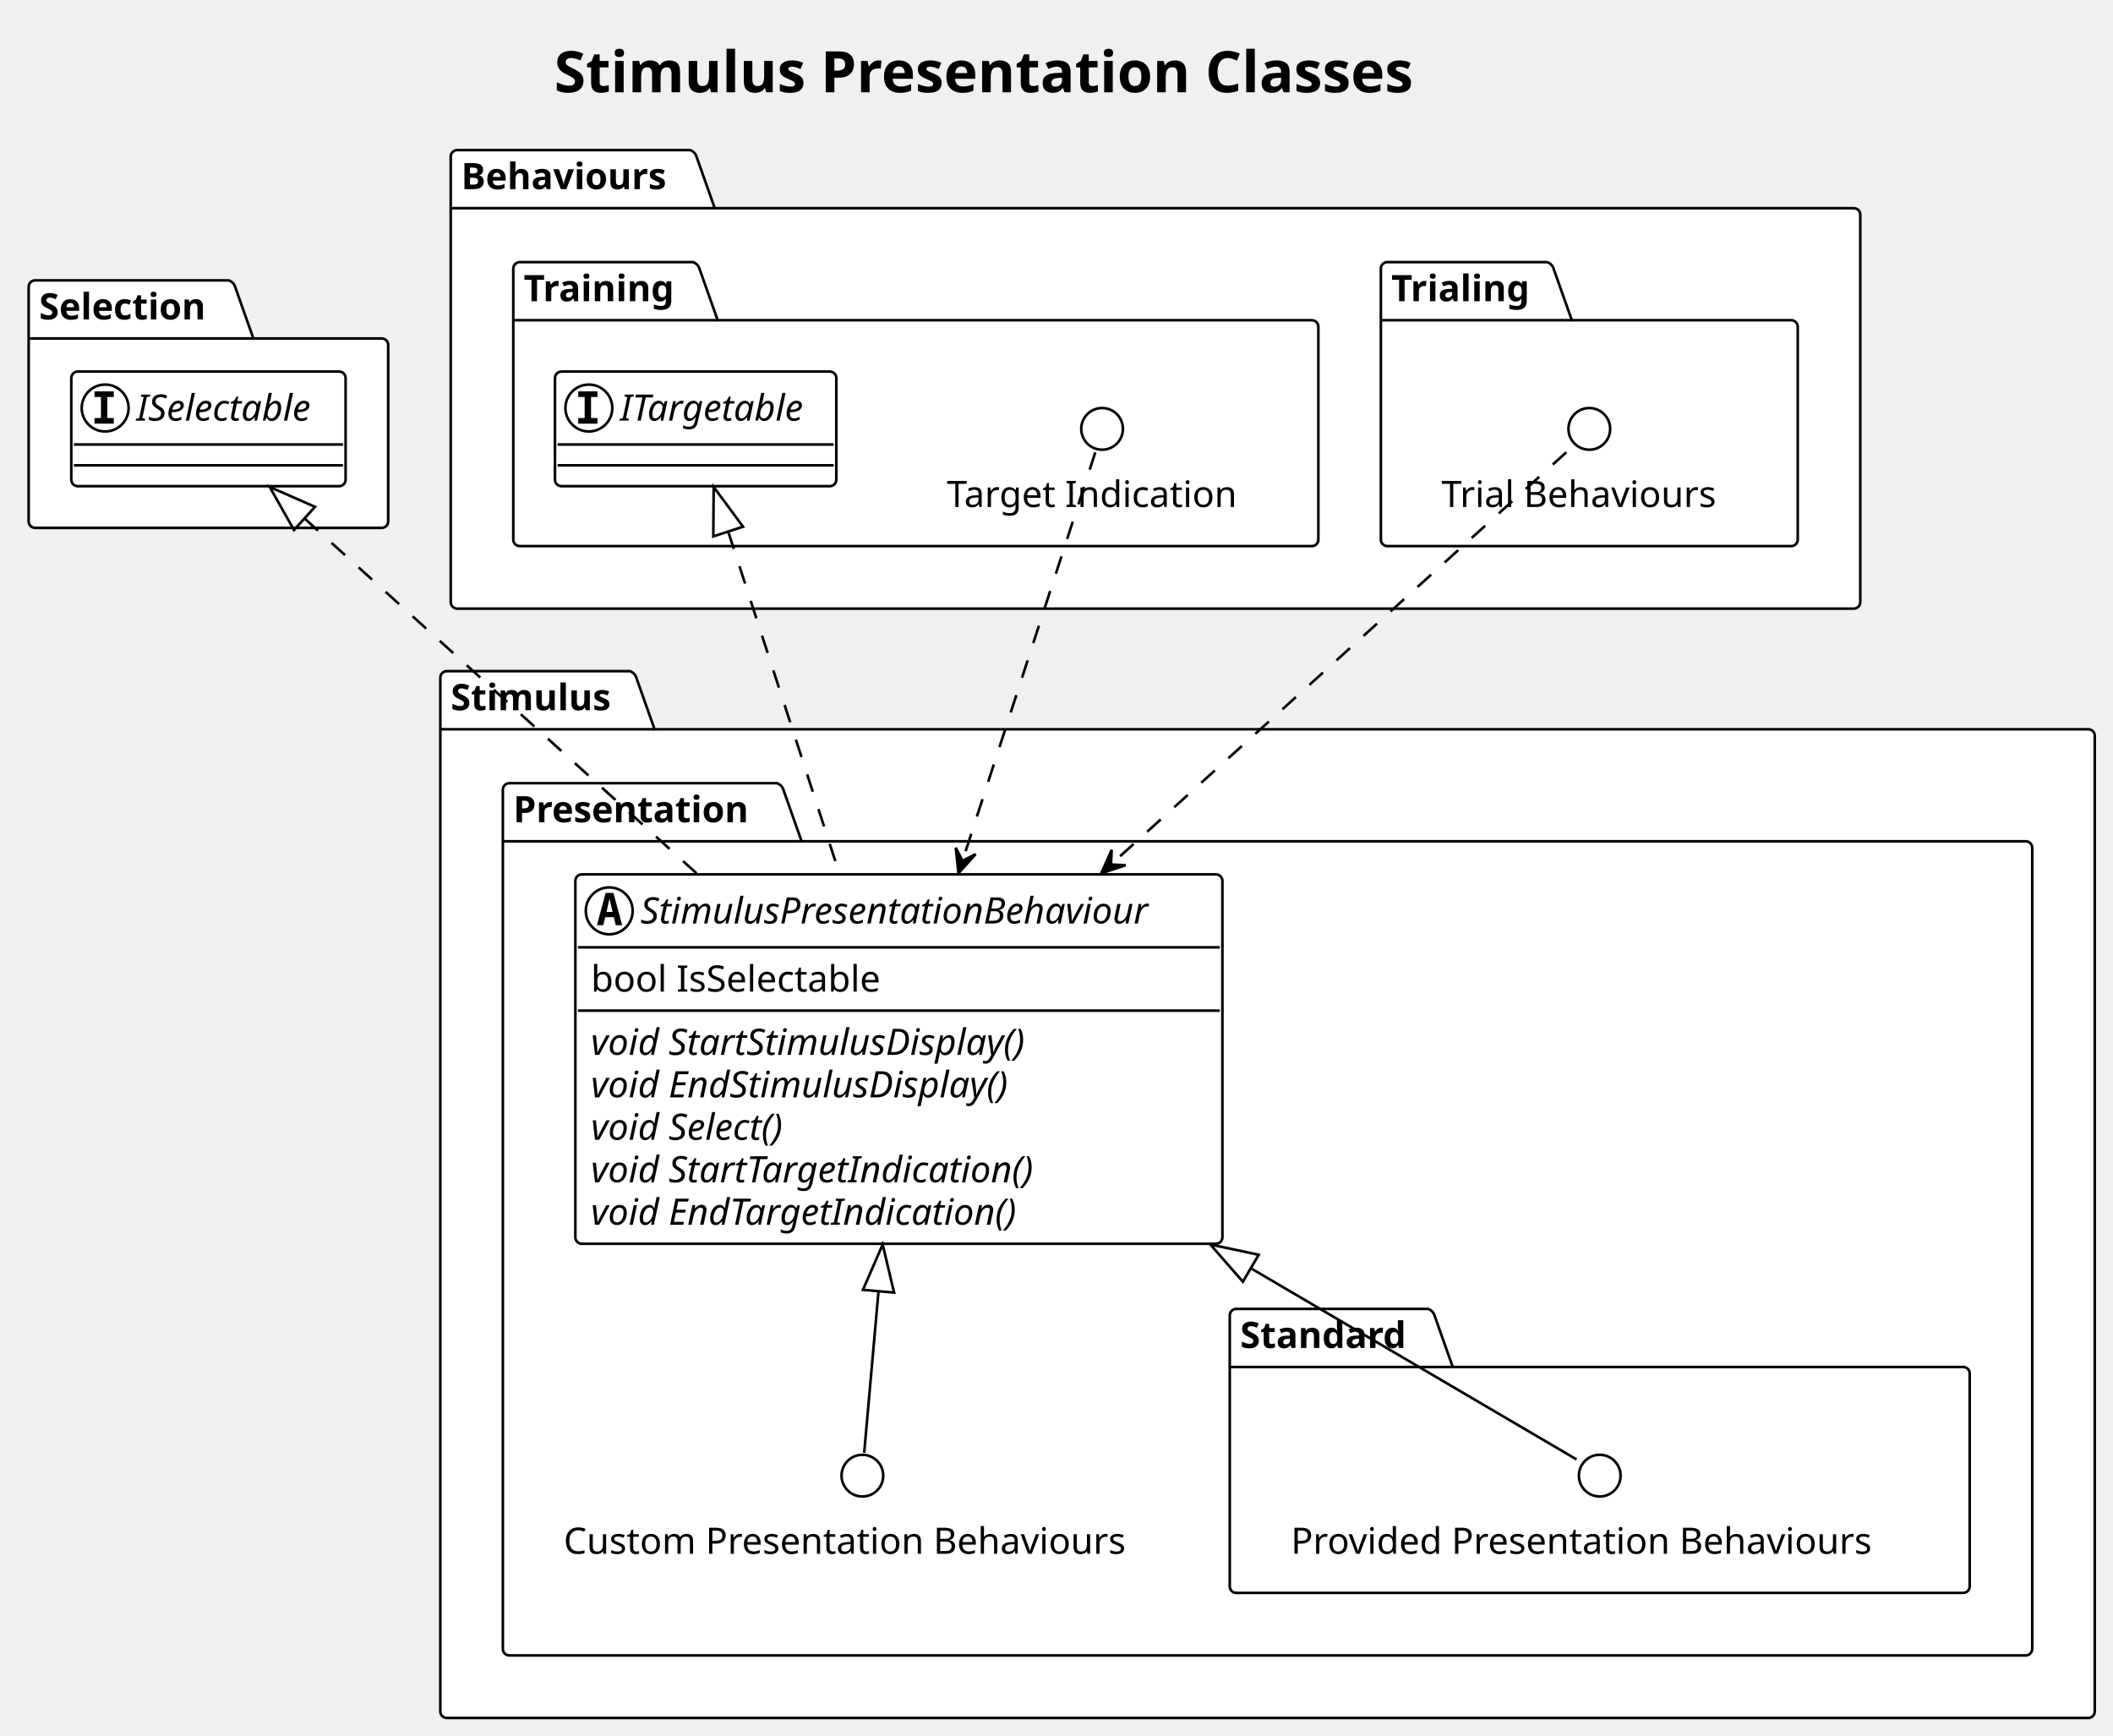
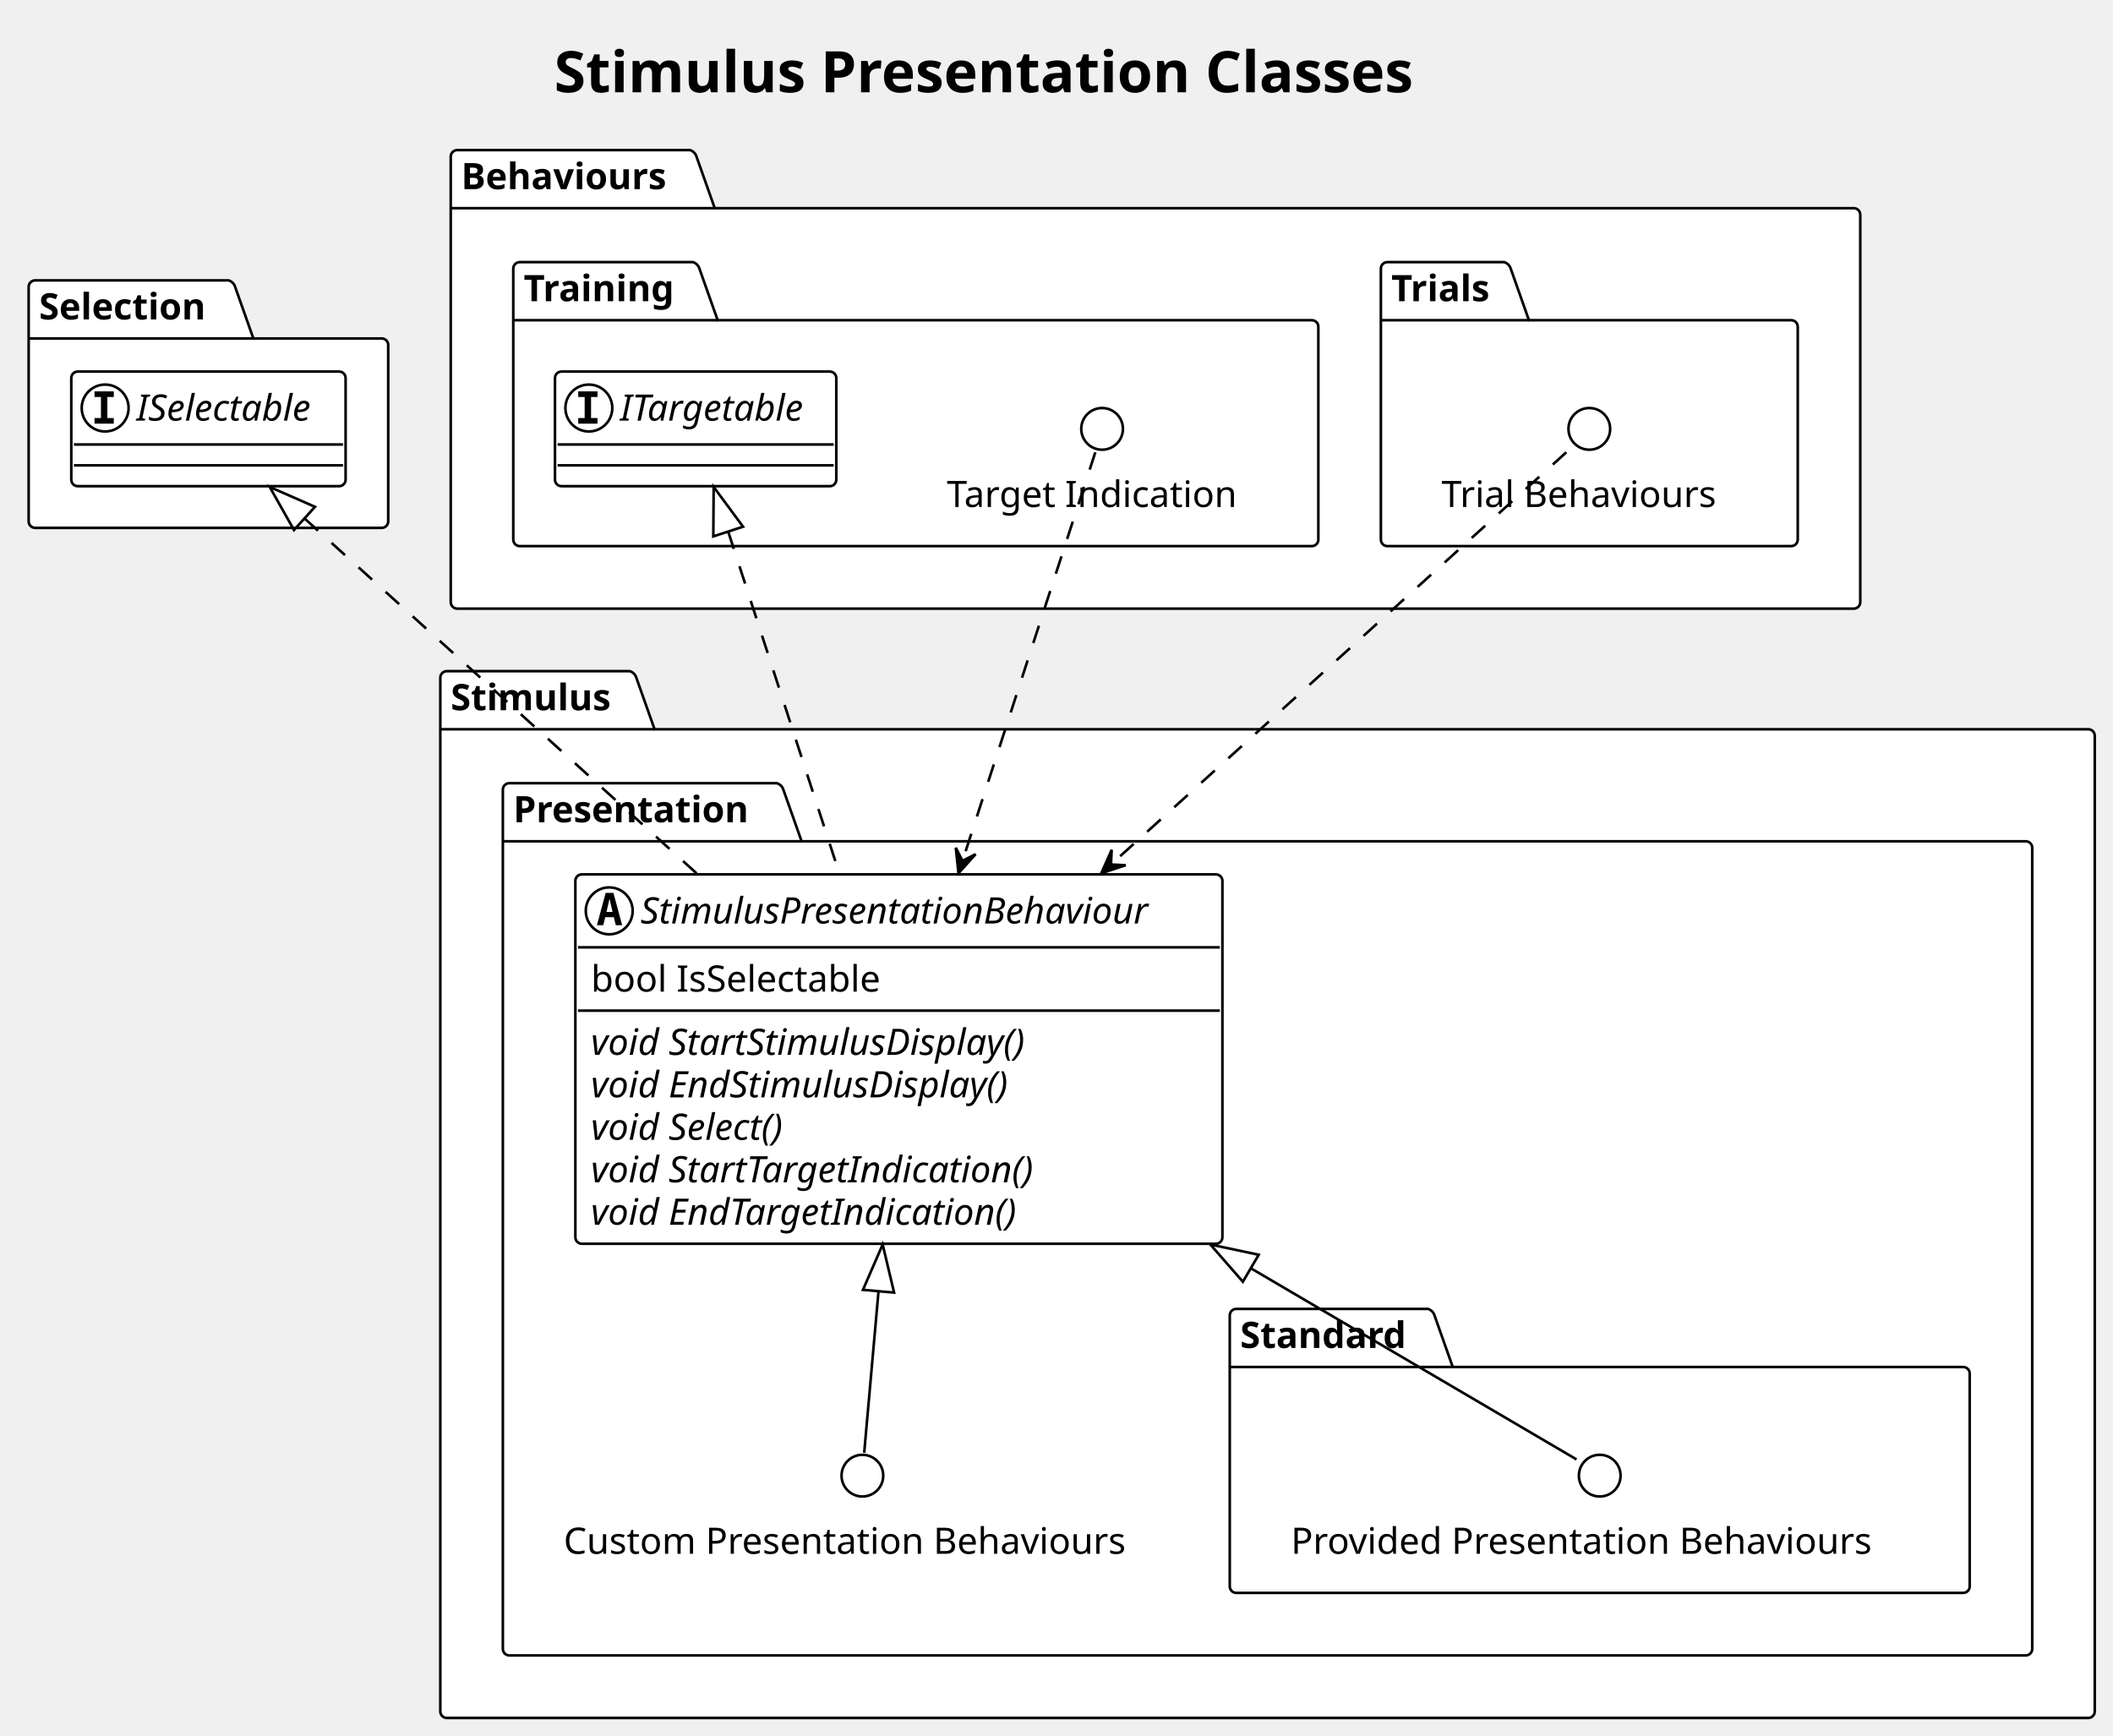
<svg xmlns="http://www.w3.org/2000/svg" contentStyleType="text/css" data-diagram-type="CLASS" height="666px" preserveAspectRatio="none" style="width:811px;height:666px;background:#FFFFFF;" version="1.1" viewBox="0 0 811 666" width="811px" zoomAndPan="magnify">
  <defs />
  <g>
    <g class="title" data-source-line="2">
      <text fill="#000000" font-family="Verdana" font-size="22" font-weight="bold" lengthAdjust="spacing" textLength="376.61" x="212.695" y="35.421">Stimulus Presentation Classes</text>
    </g>
    <g class="cluster" data-qualified-name="Selection" data-source-line="6" id="ent0003">
      <path d="M13.5,107.609 L87.747,107.609 A3.75,3.75 0 0 1 90.247,110.109 L97.247,129.906 L146.5,129.906 A2.5,2.5 0 0 1 149,132.406 L149,200.109 A2.5,2.5 0 0 1 146.5,202.609 L13.5,202.609 A2.5,2.5 0 0 1 11,200.109 L11,110.109 A2.5,2.5 0 0 1 13.5,107.609" fill="#FFFFFF" style="stroke:#000000;stroke-width:1;" />
      <line style="stroke:#000000;stroke-width:1;" x1="11" x2="97.247" y1="129.906" y2="129.906" />
      <text fill="#000000" font-family="Verdana" font-size="14" font-weight="bold" lengthAdjust="spacing" textLength="73.247" x="15" y="122.605">Selection</text>
    </g>
    <g class="cluster" data-qualified-name="Behaviours" data-source-line="7" id="ent0005">
      <path d="M175.5,57.609 L264.827,57.609 A3.75,3.75 0 0 1 267.327,60.109 L274.327,79.906 L711.5,79.906 A2.5,2.5 0 0 1 714,82.406 L714,231.109 A2.5,2.5 0 0 1 711.5,233.609 L175.5,233.609 A2.5,2.5 0 0 1 173,231.109 L173,60.109 A2.5,2.5 0 0 1 175.5,57.609" fill="#FFFFFF" style="stroke:#000000;stroke-width:1;" />
      <line style="stroke:#000000;stroke-width:1;" x1="173" x2="274.327" y1="79.906" y2="79.906" />
      <text fill="#000000" font-family="Verdana" font-size="14" font-weight="bold" lengthAdjust="spacing" textLength="88.327" x="177" y="72.605">Behaviours</text>
    </g>
    <g class="cluster" data-qualified-name="Behaviours.Training" data-source-line="7" id="ent0006">
      <path d="M199.5,100.609 L265.954,100.609 A3.75,3.75 0 0 1 268.454,103.109 L275.454,122.906 L503.5,122.906 A2.5,2.5 0 0 1 506,125.406 L506,207.109 A2.5,2.5 0 0 1 503.5,209.609 L199.5,209.609 A2.5,2.5 0 0 1 197,207.109 L197,103.109 A2.5,2.5 0 0 1 199.5,100.609" fill="#FFFFFF" style="stroke:#000000;stroke-width:1;" />
      <line style="stroke:#000000;stroke-width:1;" x1="197" x2="275.454" y1="122.906" y2="122.906" />
      <text fill="#000000" font-family="Verdana" font-size="14" font-weight="bold" lengthAdjust="spacing" textLength="65.454" x="201" y="115.605">Training</text>
    </g>
-     <g class="cluster" data-qualified-name="Behaviours.Trialing" data-source-line="16" id="ent0012">
-       <path d="M532.5,100.609 L593.786,100.609 A3.75,3.75 0 0 1 596.286,103.109 L603.286,122.906 L687.5,122.906 A2.5,2.5 0 0 1 690,125.406 L690,207.109 A2.5,2.5 0 0 1 687.5,209.609 L532.5,209.609 A2.5,2.5 0 0 1 530,207.109 L530,103.109 A2.5,2.5 0 0 1 532.5,100.609" fill="#FFFFFF" style="stroke:#000000;stroke-width:1;" />
-       <line style="stroke:#000000;stroke-width:1;" x1="530" x2="603.286" y1="122.906" y2="122.906" />
-       <text fill="#000000" font-family="Verdana" font-size="14" font-weight="bold" lengthAdjust="spacing" textLength="60.286" x="534" y="115.605">Trialing</text>
+     <g class="cluster" data-qualified-name="Behaviours.Trials" data-source-line="16" id="ent0012">
+       <path d="M532.5,100.609 L577.332,100.609 A3.75,3.75 0 0 1 579.832,103.109 L586.832,122.906 L687.5,122.906 A2.5,2.5 0 0 1 690,125.406 L690,207.109 A2.5,2.5 0 0 1 687.5,209.609 L532.5,209.609 A2.5,2.5 0 0 1 530,207.109 L530,103.109 A2.5,2.5 0 0 1 532.5,100.609" fill="#FFFFFF" style="stroke:#000000;stroke-width:1;" />
+       <line style="stroke:#000000;stroke-width:1;" x1="530" x2="586.832" y1="122.906" y2="122.906" />
+       <text fill="#000000" font-family="Verdana" font-size="14" font-weight="bold" lengthAdjust="spacing" textLength="43.832" x="534" y="115.605">Trials</text>
    </g>
    <g class="cluster" data-qualified-name="Stimulus" data-source-line="13" id="ent0009">
      <path d="M171.5,257.609 L241.727,257.609 A3.75,3.75 0 0 1 244.227,260.109 L251.227,279.906 L801.5,279.906 A2.5,2.5 0 0 1 804,282.406 L804,656.889 A2.5,2.5 0 0 1 801.5,659.389 L171.5,659.389 A2.5,2.5 0 0 1 169,656.889 L169,260.109 A2.5,2.5 0 0 1 171.5,257.609" fill="#FFFFFF" style="stroke:#000000;stroke-width:1;" />
      <line style="stroke:#000000;stroke-width:1;" x1="169" x2="251.227" y1="279.906" y2="279.906" />
      <text fill="#000000" font-family="Verdana" font-size="14" font-weight="bold" lengthAdjust="spacing" textLength="69.228" x="173" y="272.604">Stimulus</text>
    </g>
    <g class="cluster" data-qualified-name="Stimulus.Presentation" data-source-line="13" id="ent0010">
      <path d="M195.5,300.609 L298.171,300.609 A3.75,3.75 0 0 1 300.671,303.109 L307.671,322.906 L777.5,322.906 A2.5,2.5 0 0 1 780,325.406 L780,632.889 A2.5,2.5 0 0 1 777.5,635.389 L195.5,635.389 A2.5,2.5 0 0 1 193,632.889 L193,303.109 A2.5,2.5 0 0 1 195.5,300.609" fill="#FFFFFF" style="stroke:#000000;stroke-width:1;" />
      <line style="stroke:#000000;stroke-width:1;" x1="193" x2="307.671" y1="322.906" y2="322.906" />
      <text fill="#000000" font-family="Verdana" font-size="14" font-weight="bold" lengthAdjust="spacing" textLength="101.671" x="197" y="315.604">Presentation</text>
    </g>
    <g class="cluster" data-qualified-name="Stimulus.Presentation.Standard" data-source-line="33" id="ent0017">
      <path d="M474.5,502.389 L548.084,502.389 A3.75,3.75 0 0 1 550.584,504.889 L557.584,524.686 L753.5,524.686 A2.5,2.5 0 0 1 756,527.186 L756,608.889 A2.5,2.5 0 0 1 753.5,611.389 L474.5,611.389 A2.5,2.5 0 0 1 472,608.889 L472,504.889 A2.5,2.5 0 0 1 474.5,502.389" fill="#FFFFFF" style="stroke:#000000;stroke-width:1;" />
      <line style="stroke:#000000;stroke-width:1;" x1="472" x2="557.584" y1="524.686" y2="524.686" />
      <text fill="#000000" font-family="Verdana" font-size="14" font-weight="bold" lengthAdjust="spacing" textLength="72.584" x="476" y="517.385">Standard</text>
    </g>
    <g class="entity" data-qualified-name="Selection.ISelectable" data-source-line="6" id="ent0002">
      <rect fill="#FFFFFF" height="44" rx="2.5" ry="2.5" style="stroke:#000000;stroke-width:1;" width="105.287" x="27.36" y="142.609" />
      <ellipse cx="40.36" cy="156.609" fill="#FFFFFF" rx="9" ry="9" style="stroke:#000000;stroke-width:1;" />
      <path d="M36.282,152.375 L36.282,150.219 L43.672,150.219 L43.672,152.375 L41.204,152.375 L41.204,160.453 L43.672,160.453 L43.672,162.609 L36.282,162.609 L36.282,160.453 L38.751,160.453 L38.751,152.375 L36.282,152.375 Z " fill="#000000" />
      <text fill="#000000" font-family="Verdana" font-size="14" font-style="italic" lengthAdjust="spacing" textLength="77.287" x="52.36" y="161.456">ISelectable</text>
      <line style="stroke:#000000;stroke-width:1;" x1="28.36" x2="131.647" y1="170.609" y2="170.609" />
      <line style="stroke:#000000;stroke-width:1;" x1="28.36" x2="131.647" y1="178.609" y2="178.609" />
    </g>
    <g class="entity" data-qualified-name="Behaviours.Training.ITargetable" data-source-line="7" id="ent0004">
      <rect fill="#FFFFFF" height="44" rx="2.5" ry="2.5" style="stroke:#000000;stroke-width:1;" width="107.974" x="213.01" y="142.609" />
      <ellipse cx="226.01" cy="156.609" fill="#FFFFFF" rx="9" ry="9" style="stroke:#000000;stroke-width:1;" />
      <path d="M221.932,152.375 L221.932,150.219 L229.322,150.219 L229.322,152.375 L226.854,152.375 L226.854,160.453 L229.322,160.453 L229.322,162.609 L221.932,162.609 L221.932,160.453 L224.401,160.453 L224.401,152.375 L221.932,152.375 Z " fill="#000000" />
      <text fill="#000000" font-family="Verdana" font-size="14" font-style="italic" lengthAdjust="spacing" textLength="79.974" x="238.01" y="161.456">ITargetable</text>
      <line style="stroke:#000000;stroke-width:1;" x1="214.01" x2="319.984" y1="170.609" y2="170.609" />
      <line style="stroke:#000000;stroke-width:1;" x1="214.01" x2="319.984" y1="178.609" y2="178.609" />
    </g>
    <g class="entity" data-qualified-name="Behaviours.Training.targetting" data-source-line="12" id="ent0007">
      <ellipse cx="423" cy="164.609" fill="#FFFFFF" rx="8" ry="8" style="stroke:#000000;stroke-width:1;" />
      <text fill="#000000" font-family="Verdana" font-size="14" lengthAdjust="spacing" textLength="119.198" x="363.401" y="194.605">Target Indication</text>
    </g>
-     <g class="entity" data-qualified-name="Behaviours.Trialing.trialing" data-source-line="17" id="ent0013">
+     <g class="entity" data-qualified-name="Behaviours.Trials.trials" data-source-line="17" id="ent0013">
      <ellipse cx="610" cy="164.609" fill="#FFFFFF" rx="8" ry="8" style="stroke:#000000;stroke-width:1;" />
      <text fill="#000000" font-family="Verdana" font-size="14" lengthAdjust="spacing" textLength="113.449" x="553.275" y="194.605">Trial Behaviours</text>
    </g>
    <g class="entity" data-qualified-name="Stimulus.Presentation.StimulusPresentationBehaviour" data-source-line="13" id="ent0008">
      <rect fill="#FFFFFF" height="141.781" rx="2.5" ry="2.5" style="stroke:#000000;stroke-width:1;" width="248.35" x="220.83" y="335.609" />
      <ellipse cx="233.83" cy="349.609" fill="#FFFFFF" rx="9" ry="9" style="stroke:#000000;stroke-width:1;" />
      <path d="M233.939,344.953 L232.783,350.031 L235.111,350.031 L233.939,344.953 Z M232.455,342.719 L235.439,342.719 L238.799,355.109 L236.346,355.109 L235.58,352.047 L232.299,352.047 L231.549,355.109 L229.111,355.109 L232.455,342.719 Z " fill="#000000" />
      <text fill="#000000" font-family="Verdana" font-size="14" font-style="italic" lengthAdjust="spacing" textLength="220.35" x="245.83" y="354.456">StimulusPresentationBehaviour</text>
      <line style="stroke:#000000;stroke-width:1;" x1="221.83" x2="468.18" y1="363.609" y2="363.609" />
      <text fill="#000000" font-family="Verdana" font-size="14" lengthAdjust="spacing" textLength="118.939" x="226.83" y="380.604">bool IsSelectable</text>
      <line style="stroke:#000000;stroke-width:1;" x1="221.83" x2="468.18" y1="387.906" y2="387.906" />
      <text fill="#000000" font-family="Verdana" font-size="14" font-style="italic" lengthAdjust="spacing" textLength="191.639" x="226.83" y="404.901">void StartStimulusDisplay()</text>
      <text fill="#000000" font-family="Verdana" font-size="14" font-style="italic" lengthAdjust="spacing" textLength="184.044" x="226.83" y="421.198">void EndStimulusDisplay()</text>
      <text fill="#000000" font-family="Verdana" font-size="14" font-style="italic" lengthAdjust="spacing" textLength="88.19" x="226.83" y="437.495">void Select()</text>
      <text fill="#000000" font-family="Verdana" font-size="14" font-style="italic" lengthAdjust="spacing" textLength="193.949" x="226.83" y="453.792">void StartTargetIndication()</text>
      <text fill="#000000" font-family="Verdana" font-size="14" font-style="italic" lengthAdjust="spacing" textLength="186.355" x="226.83" y="470.089">void EndTargetIndication()</text>
    </g>
    <g class="entity" data-qualified-name="Stimulus.Presentation.custom" data-source-line="38" id="ent0020">
      <ellipse cx="331" cy="566.389" fill="#FFFFFF" rx="8" ry="8" style="stroke:#000000;stroke-width:1;" />
      <text fill="#000000" font-family="Verdana" font-size="14" lengthAdjust="spacing" textLength="229.346" x="216.327" y="596.385">Custom Presentation Behaviours</text>
    </g>
    <g class="entity" data-qualified-name="Stimulus.Presentation.Standard.behaviours" data-source-line="34" id="ent0018">
      <ellipse cx="614" cy="566.389" fill="#FFFFFF" rx="8" ry="8" style="stroke:#000000;stroke-width:1;" />
      <text fill="#000000" font-family="Verdana" font-size="14" lengthAdjust="spacing" textLength="237.036" x="495.482" y="596.385">Provided Presentation Behaviours</text>
    </g>
    <g class="link" data-entity-1="ent0007" data-entity-2="ent0008" data-link-type="dependency" data-source-line="13" id="lnk11">
      <path codeLine="13" d="M420.4,173.589 C412.32,198.469 388.815,270.743 369.725,329.463" fill="none" id="targetting-to-StimulusPresentationBehaviour" style="stroke:#000000;stroke-width:1;stroke-dasharray:7,7;" />
      <polygon fill="#000000" points="367.87,335.169,374.457,327.847,369.416,330.414,366.849,325.374,367.87,335.169" style="stroke:#000000;stroke-width:1;" />
    </g>
    <g class="link" data-entity-1="ent0013" data-entity-2="ent0008" data-link-type="dependency" data-source-line="18" id="lnk14">
-       <path codeLine="18" d="M601.18,173.589 C573.7,198.469 492.008,272.423 427.148,331.142" fill="none" id="trialing-to-StimulusPresentationBehaviour" style="stroke:#000000;stroke-width:1;stroke-dasharray:7,7;" />
+       <path codeLine="18" d="M601.18,173.589 C573.7,198.469 492.008,272.423 427.148,331.142" fill="none" id="trials-to-StimulusPresentationBehaviour" style="stroke:#000000;stroke-width:1;stroke-dasharray:7,7;" />
      <polygon fill="#000000" points="422.7,335.169,432.057,332.094,426.407,331.814,426.687,326.164,422.7,335.169" style="stroke:#000000;stroke-width:1;" />
    </g>
    <g class="link" data-entity-1="ent0002" data-entity-2="ent0008" data-link-type="extension" data-source-line="25" id="lnk15">
      <path d="M116.864,198.979 C153.274,231.939 211.6,284.739 267.44,335.289" fill="none" id="ISelectable-backto-StimulusPresentationBehaviour" style="stroke:#000000;stroke-width:1;stroke-dasharray:7,7;" />
      <polygon fill="none" points="103.52,186.899,112.838,203.428,120.891,194.531,103.52,186.899" style="stroke:#000000;stroke-width:1;" />
    </g>
    <g class="link" data-entity-1="ent0004" data-entity-2="ent0008" data-link-type="extension" data-source-line="25" id="lnk16">
      <path d="M279.487,204.017 C290.207,236.977 305.73,284.739 322.17,335.289" fill="none" id="ITargetable-backto-StimulusPresentationBehaviour" style="stroke:#000000;stroke-width:1;stroke-dasharray:7,7;" />
      <polygon fill="none" points="273.92,186.899,273.781,205.873,285.193,202.161,273.92,186.899" style="stroke:#000000;stroke-width:1;" />
    </g>
    <g class="link" data-entity-1="ent0008" data-entity-2="ent0018" data-link-type="extension" data-source-line="35" id="lnk19">
      <path codeLine="35" d="M480.073,486.782 C537.323,520.392 582.71,547.029 605.09,560.159" fill="none" id="StimulusPresentationBehaviour-backto-behaviours" style="stroke:#000000;stroke-width:1;" />
      <polygon fill="none" points="464.55,477.669,477.035,491.957,483.11,481.608,464.55,477.669" style="stroke:#000000;stroke-width:1;" />
    </g>
    <g class="link" data-entity-1="ent0008" data-entity-2="ent0020" data-link-type="extension" data-source-line="39" id="lnk21">
      <path codeLine="39" d="M337.187,495.599 C334.377,527.229 333,542.829 331.69,557.609" fill="none" id="StimulusPresentationBehaviour-backto-custom" style="stroke:#000000;stroke-width:1;" />
      <polygon fill="none" points="338.78,477.669,331.211,495.068,343.164,496.13,338.78,477.669" style="stroke:#000000;stroke-width:1;" />
    </g>
  </g>
</svg>
